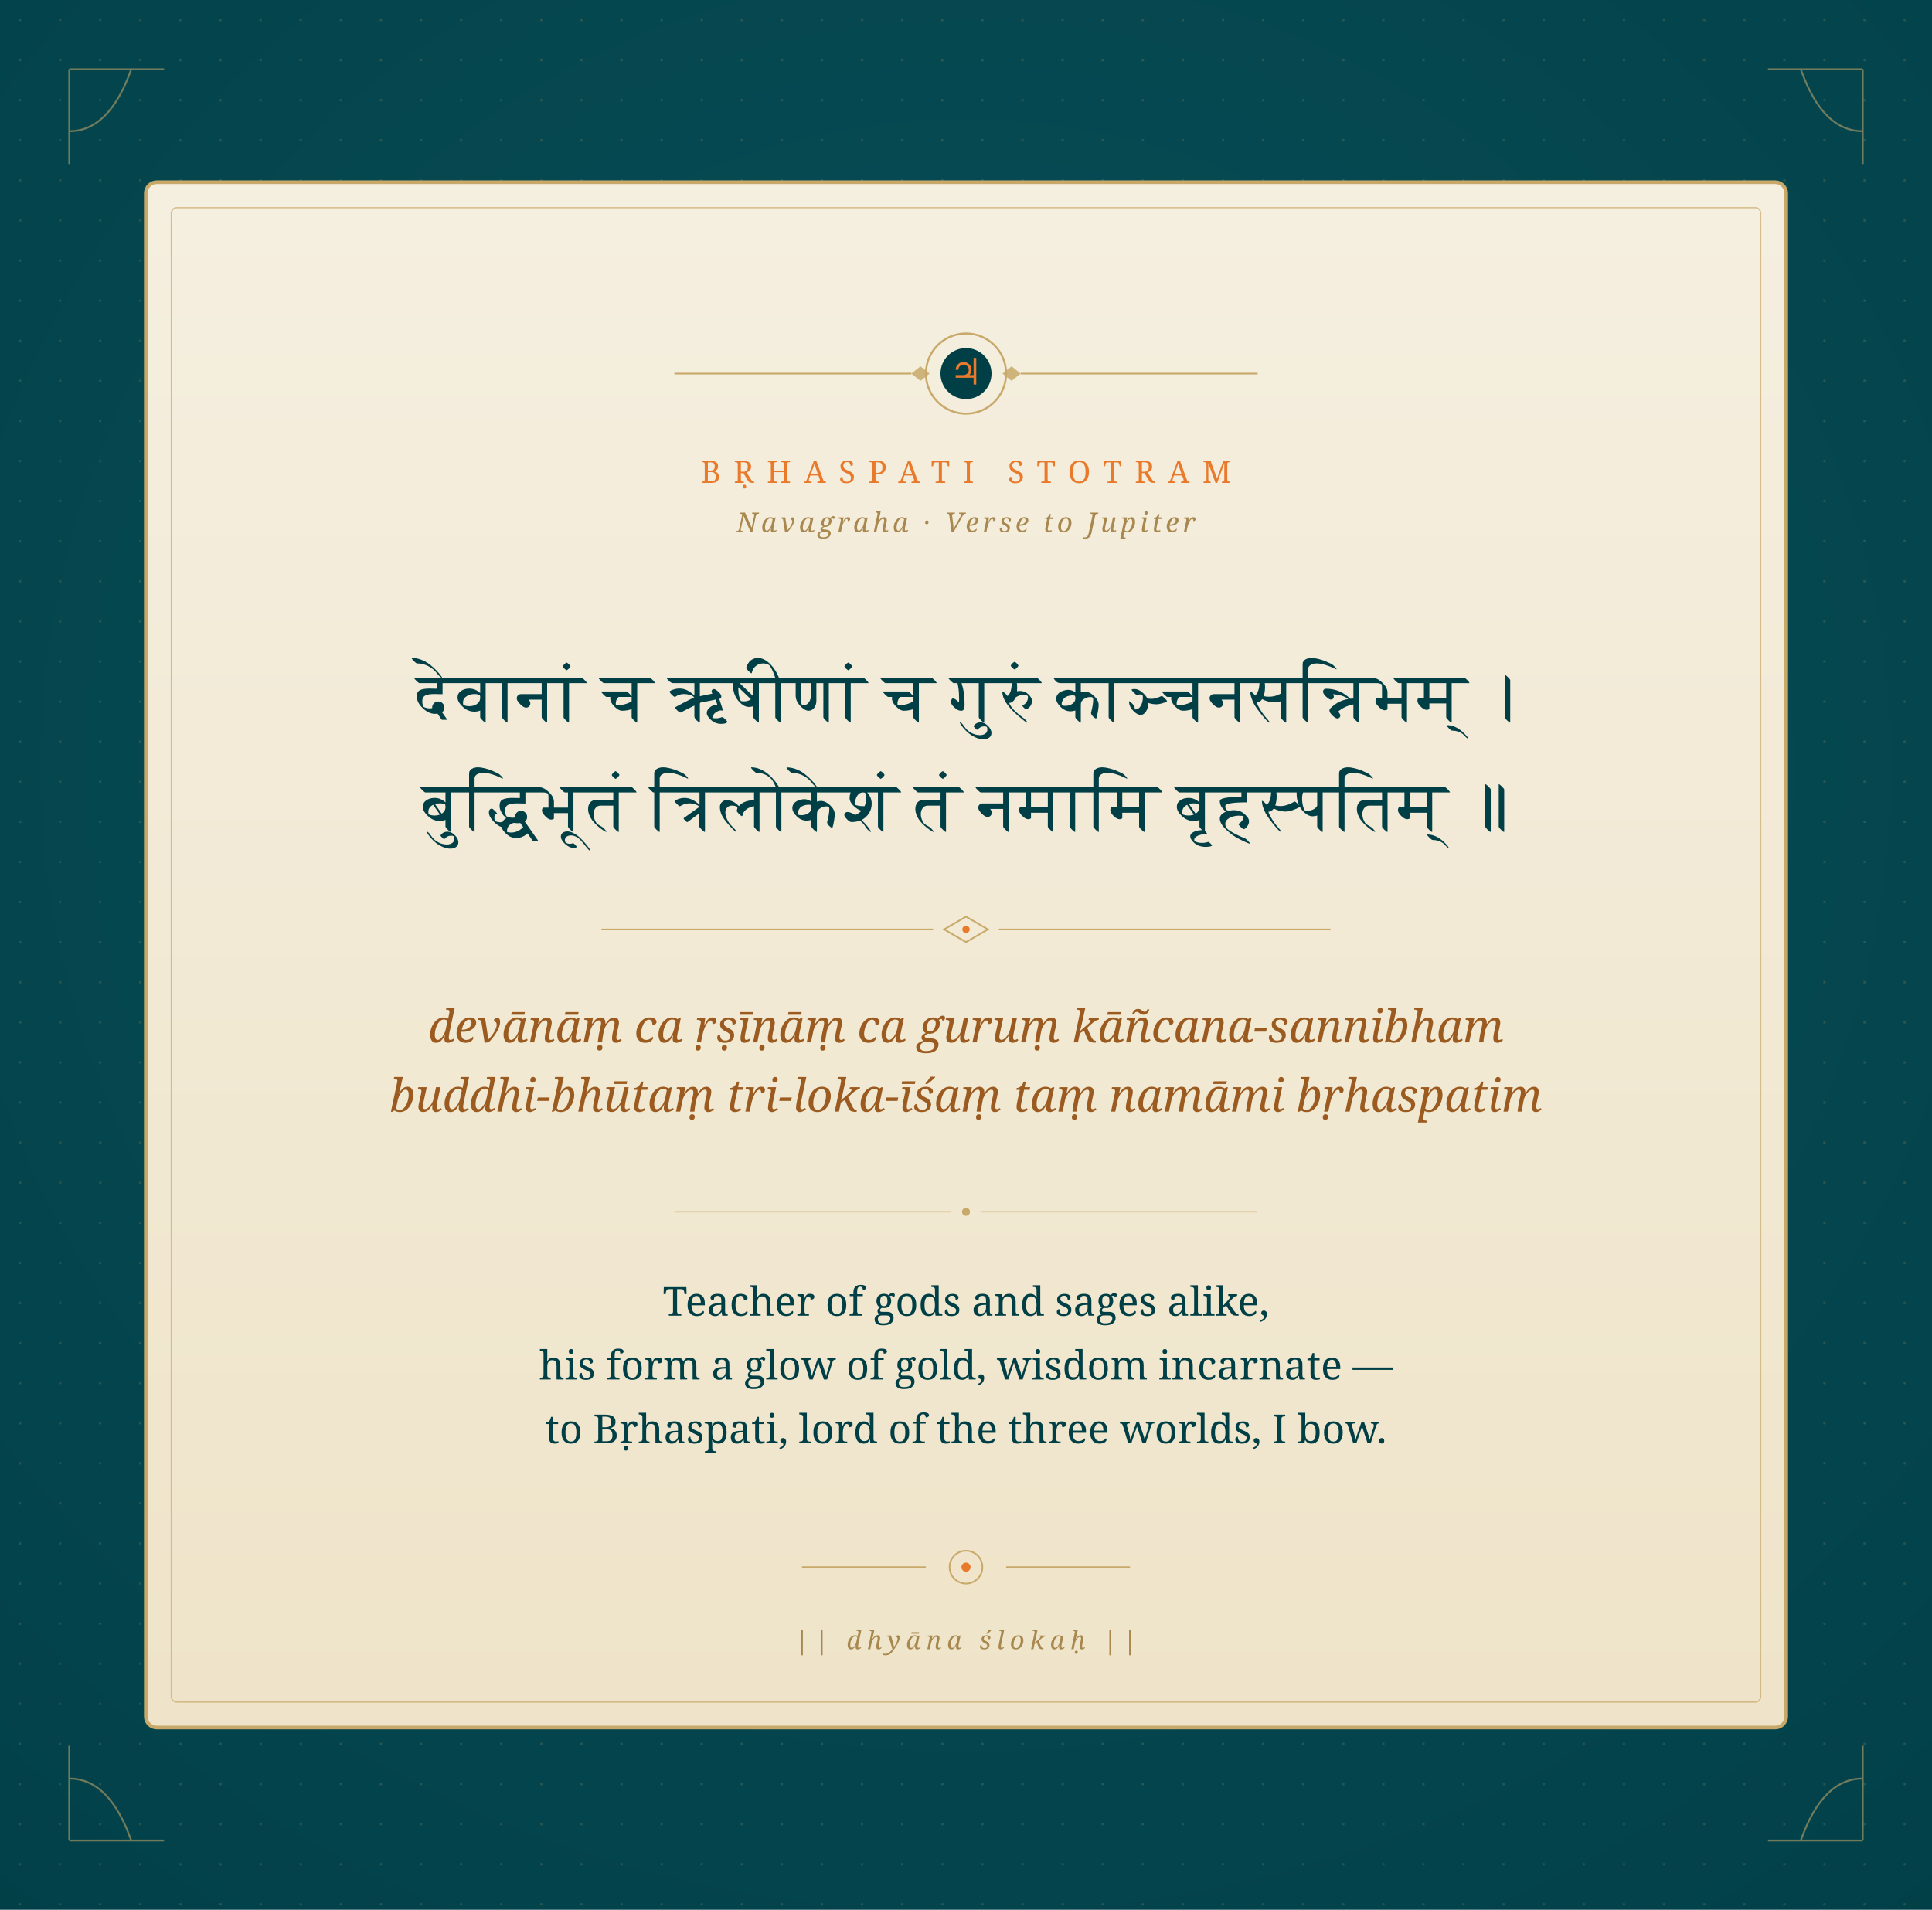
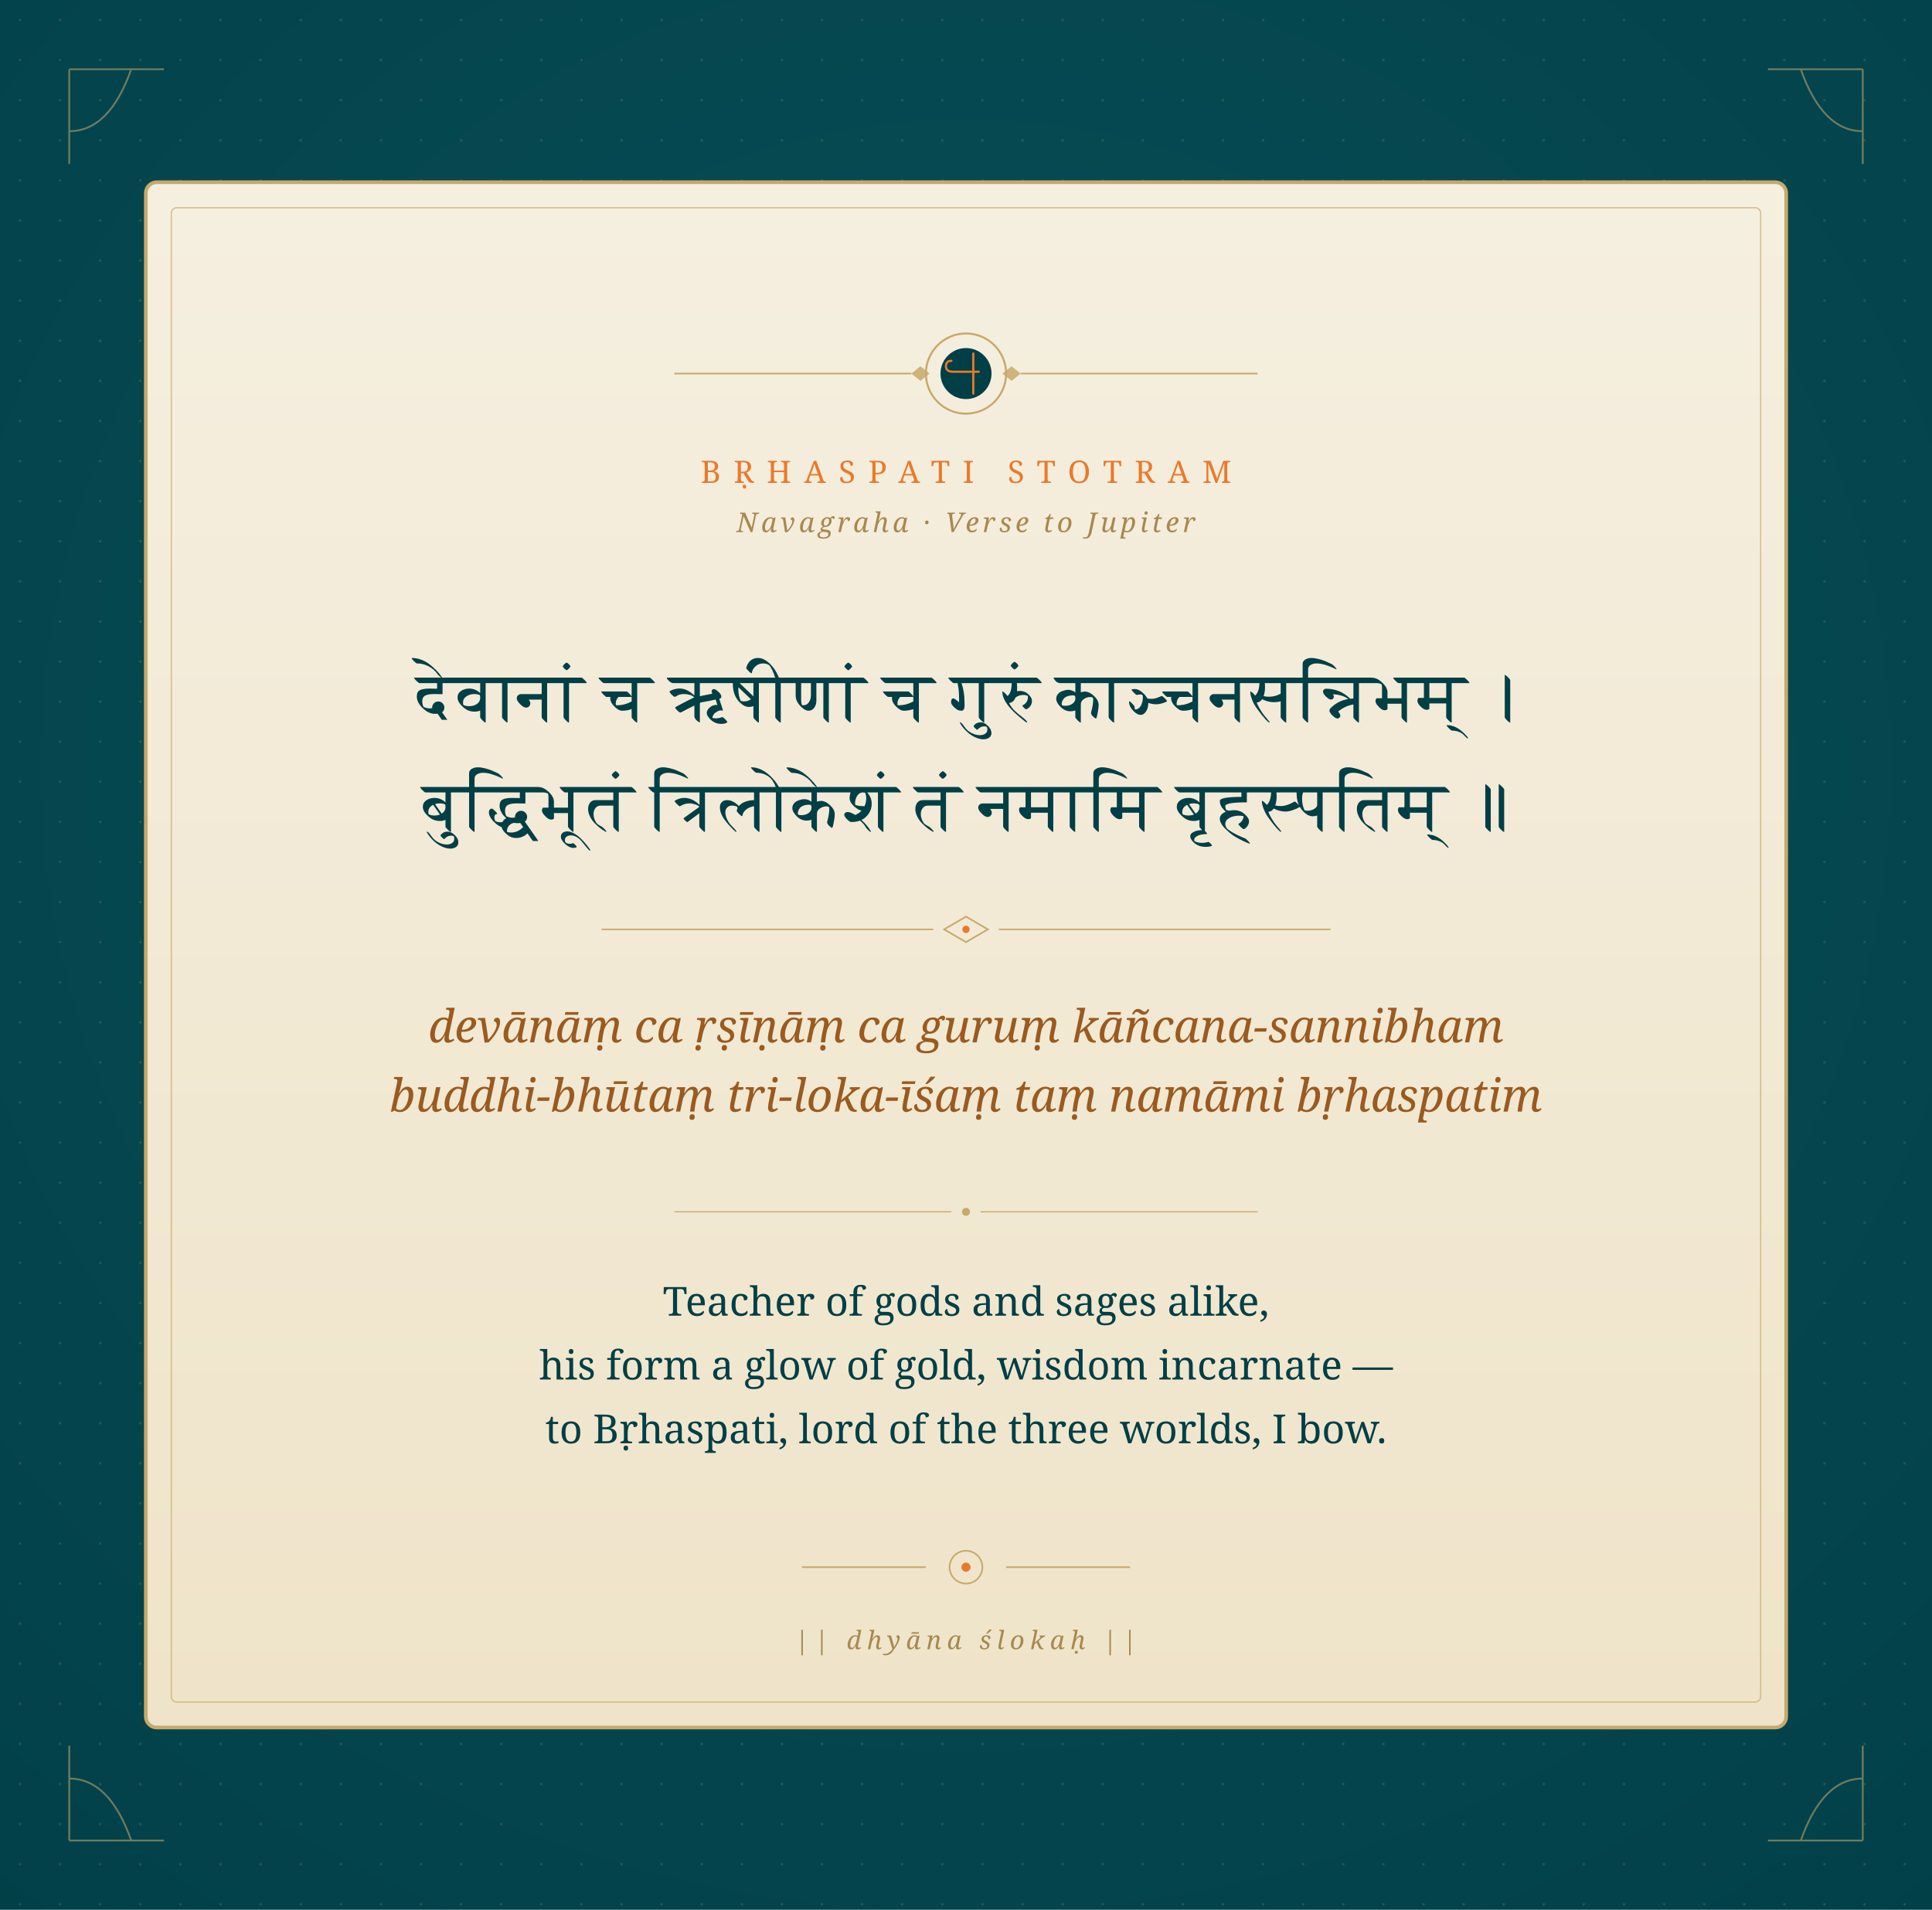
<svg xmlns="http://www.w3.org/2000/svg" viewBox="0 0 1060 1048" width="1060" height="1048">
  <defs>
    <linearGradient id="cardA" x1="0" y1="0" x2="0" y2="1">
      <stop offset="0" stop-color="#F5EFE0" />
      <stop offset="1" stop-color="#EFE4C9" />
    </linearGradient>
    <radialGradient id="bgA" cx="0.5" cy="0.4" r="0.85">
      <stop offset="0" stop-color="#0A4F58" />
      <stop offset="1" stop-color="#013F47" />
    </radialGradient>
    <pattern id="dotsA" x="0" y="0" width="22" height="22" patternUnits="userSpaceOnUse">
      <circle cx="11" cy="11" r="0.7" fill="#C8A96A" opacity="0.18" />
    </pattern>
  </defs>
  <rect width="1060" height="1048" fill="url(#bgA)" />
  <rect width="1060" height="1048" fill="url(#dotsA)" />
  <g stroke="#C8A96A" stroke-width="1" fill="none" opacity="0.55">
    <path d="M 38,38 L 38,90 M 38,38 L 90,38" />
    <path d="M 38,72 Q 60,72 72,38" />
    <path d="M 1022,38 L 1022,90 M 1022,38 L 970,38" />
    <path d="M 1022,72 Q 1000,72 988,38" />
    <path d="M 38,1010 L 38,958 M 38,1010 L 90,1010" />
    <path d="M 38,976 Q 60,976 72,1010" />
    <path d="M 1022,1010 L 1022,958 M 1022,1010 L 970,1010" />
    <path d="M 1022,976 Q 1000,976 988,1010" />
  </g>
  <rect x="80" y="100" width="900" height="848" rx="6" ry="6" fill="url(#cardA)" stroke="#C8A96A" stroke-width="2" />
  <rect x="94" y="114" width="872" height="820" rx="3" ry="3" fill="none" stroke="#C8A96A" stroke-width="0.7" opacity="0.7" />
  <g transform="translate(530,205)">
    <line x1="-160" y1="0" x2="-30" y2="0" stroke="#C8A96A" stroke-width="0.9" />
    <line x1="30" y1="0" x2="160" y2="0" stroke="#C8A96A" stroke-width="0.9" />
    <circle r="22" fill="none" stroke="#C8A96A" stroke-width="1.1" />
    <circle r="14" fill="#013F47" />
-     <text x="0" y="6" text-anchor="middle" font-family="serif" font-size="20" fill="#E97A2B" font-weight="600">♃</text>
+     <g transform="scale(0.5)">
+       <path d="M -16 -14 Q -22 -14 -22 -8 Q -22 -2 -14 -2 L 14 -2" stroke="#E97A2B" stroke-width="2.4" stroke-linecap="round" stroke-linejoin="round" fill="none" />
+       <path d="M 8 -22 L 8 22" stroke="#E97A2B" stroke-width="2.4" stroke-linecap="round" stroke-linejoin="round" fill="none" />
+     </g>
    <g fill="#C8A96A" opacity="0.85">
      <polygon points="-30,0 -25,-4 -20,0 -25,4" />
      <polygon points="30,0 25,-4 20,0 25,4" />
    </g>
  </g>
  <text x="530" y="265" text-anchor="middle" font-family="serif" letter-spacing="7" font-size="17" fill="#E97A2B" font-weight="500">BṚHASPATI  STOTRAM</text>
  <text x="530" y="292" text-anchor="middle" font-family="serif" font-style="italic" font-size="15" fill="#A8884F" letter-spacing="2">Navagraha · Verse to Jupiter</text>
  <g font-family="FreeSerif, serif" fill="#013F47" text-anchor="middle">
    <text x="530" y="395" font-size="38">देवानां च ऋषीणां च गुरुं काञ्चनसन्निभम् ।</text>
    <text x="530" y="455" font-size="38">बुद्धिभूतं त्रिलोकेशं तं नमामि बृहस्पतिम् ॥</text>
  </g>
  <g transform="translate(530,510)">
    <line x1="-200" y1="0" x2="-18" y2="0" stroke="#C8A96A" stroke-width="0.8" />
    <line x1="18" y1="0" x2="200" y2="0" stroke="#C8A96A" stroke-width="0.8" />
    <polygon points="-12,0 0,-7 12,0 0,7" fill="none" stroke="#C8A96A" stroke-width="0.9" />
    <circle r="2" fill="#E97A2B" />
  </g>
  <g font-family="serif" font-style="italic" fill="#9B5A1F" text-anchor="middle">
    <text x="530" y="572" font-size="25">devānāṃ ca ṛṣīṇāṃ ca guruṃ kāñcana-sannibham</text>
    <text x="530" y="610" font-size="25">buddhi-bhūtaṃ tri-loka-īśaṃ taṃ namāmi bṛhaspatim</text>
  </g>
  <g transform="translate(530,665)">
    <line x1="-160" y1="0" x2="-8" y2="0" stroke="#C8A96A" stroke-width="0.6" />
    <line x1="8" y1="0" x2="160" y2="0" stroke="#C8A96A" stroke-width="0.6" />
    <circle r="2.2" fill="#C8A96A" />
  </g>
  <g font-family="serif" fill="#013F47" text-anchor="middle">
    <text x="530" y="722" font-size="22">Teacher of gods and sages alike,</text>
    <text x="530" y="757" font-size="22">his form a glow of gold, wisdom incarnate —</text>
    <text x="530" y="792" font-size="22">to Bṛhaspati, lord of the three worlds, I bow.</text>
  </g>
  <g transform="translate(530,860)">
    <line x1="-90" y1="0" x2="-22" y2="0" stroke="#C8A96A" stroke-width="0.9" />
    <line x1="22" y1="0" x2="90" y2="0" stroke="#C8A96A" stroke-width="0.9" />
    <circle r="9" fill="none" stroke="#C8A96A" stroke-width="0.9" />
    <circle r="2.5" fill="#E97A2B" />
  </g>
  <text x="530" y="905" text-anchor="middle" font-family="serif" font-style="italic" font-size="14" fill="#A8884F" letter-spacing="3">|| dhyāna ślokaḥ ||</text>
</svg>
